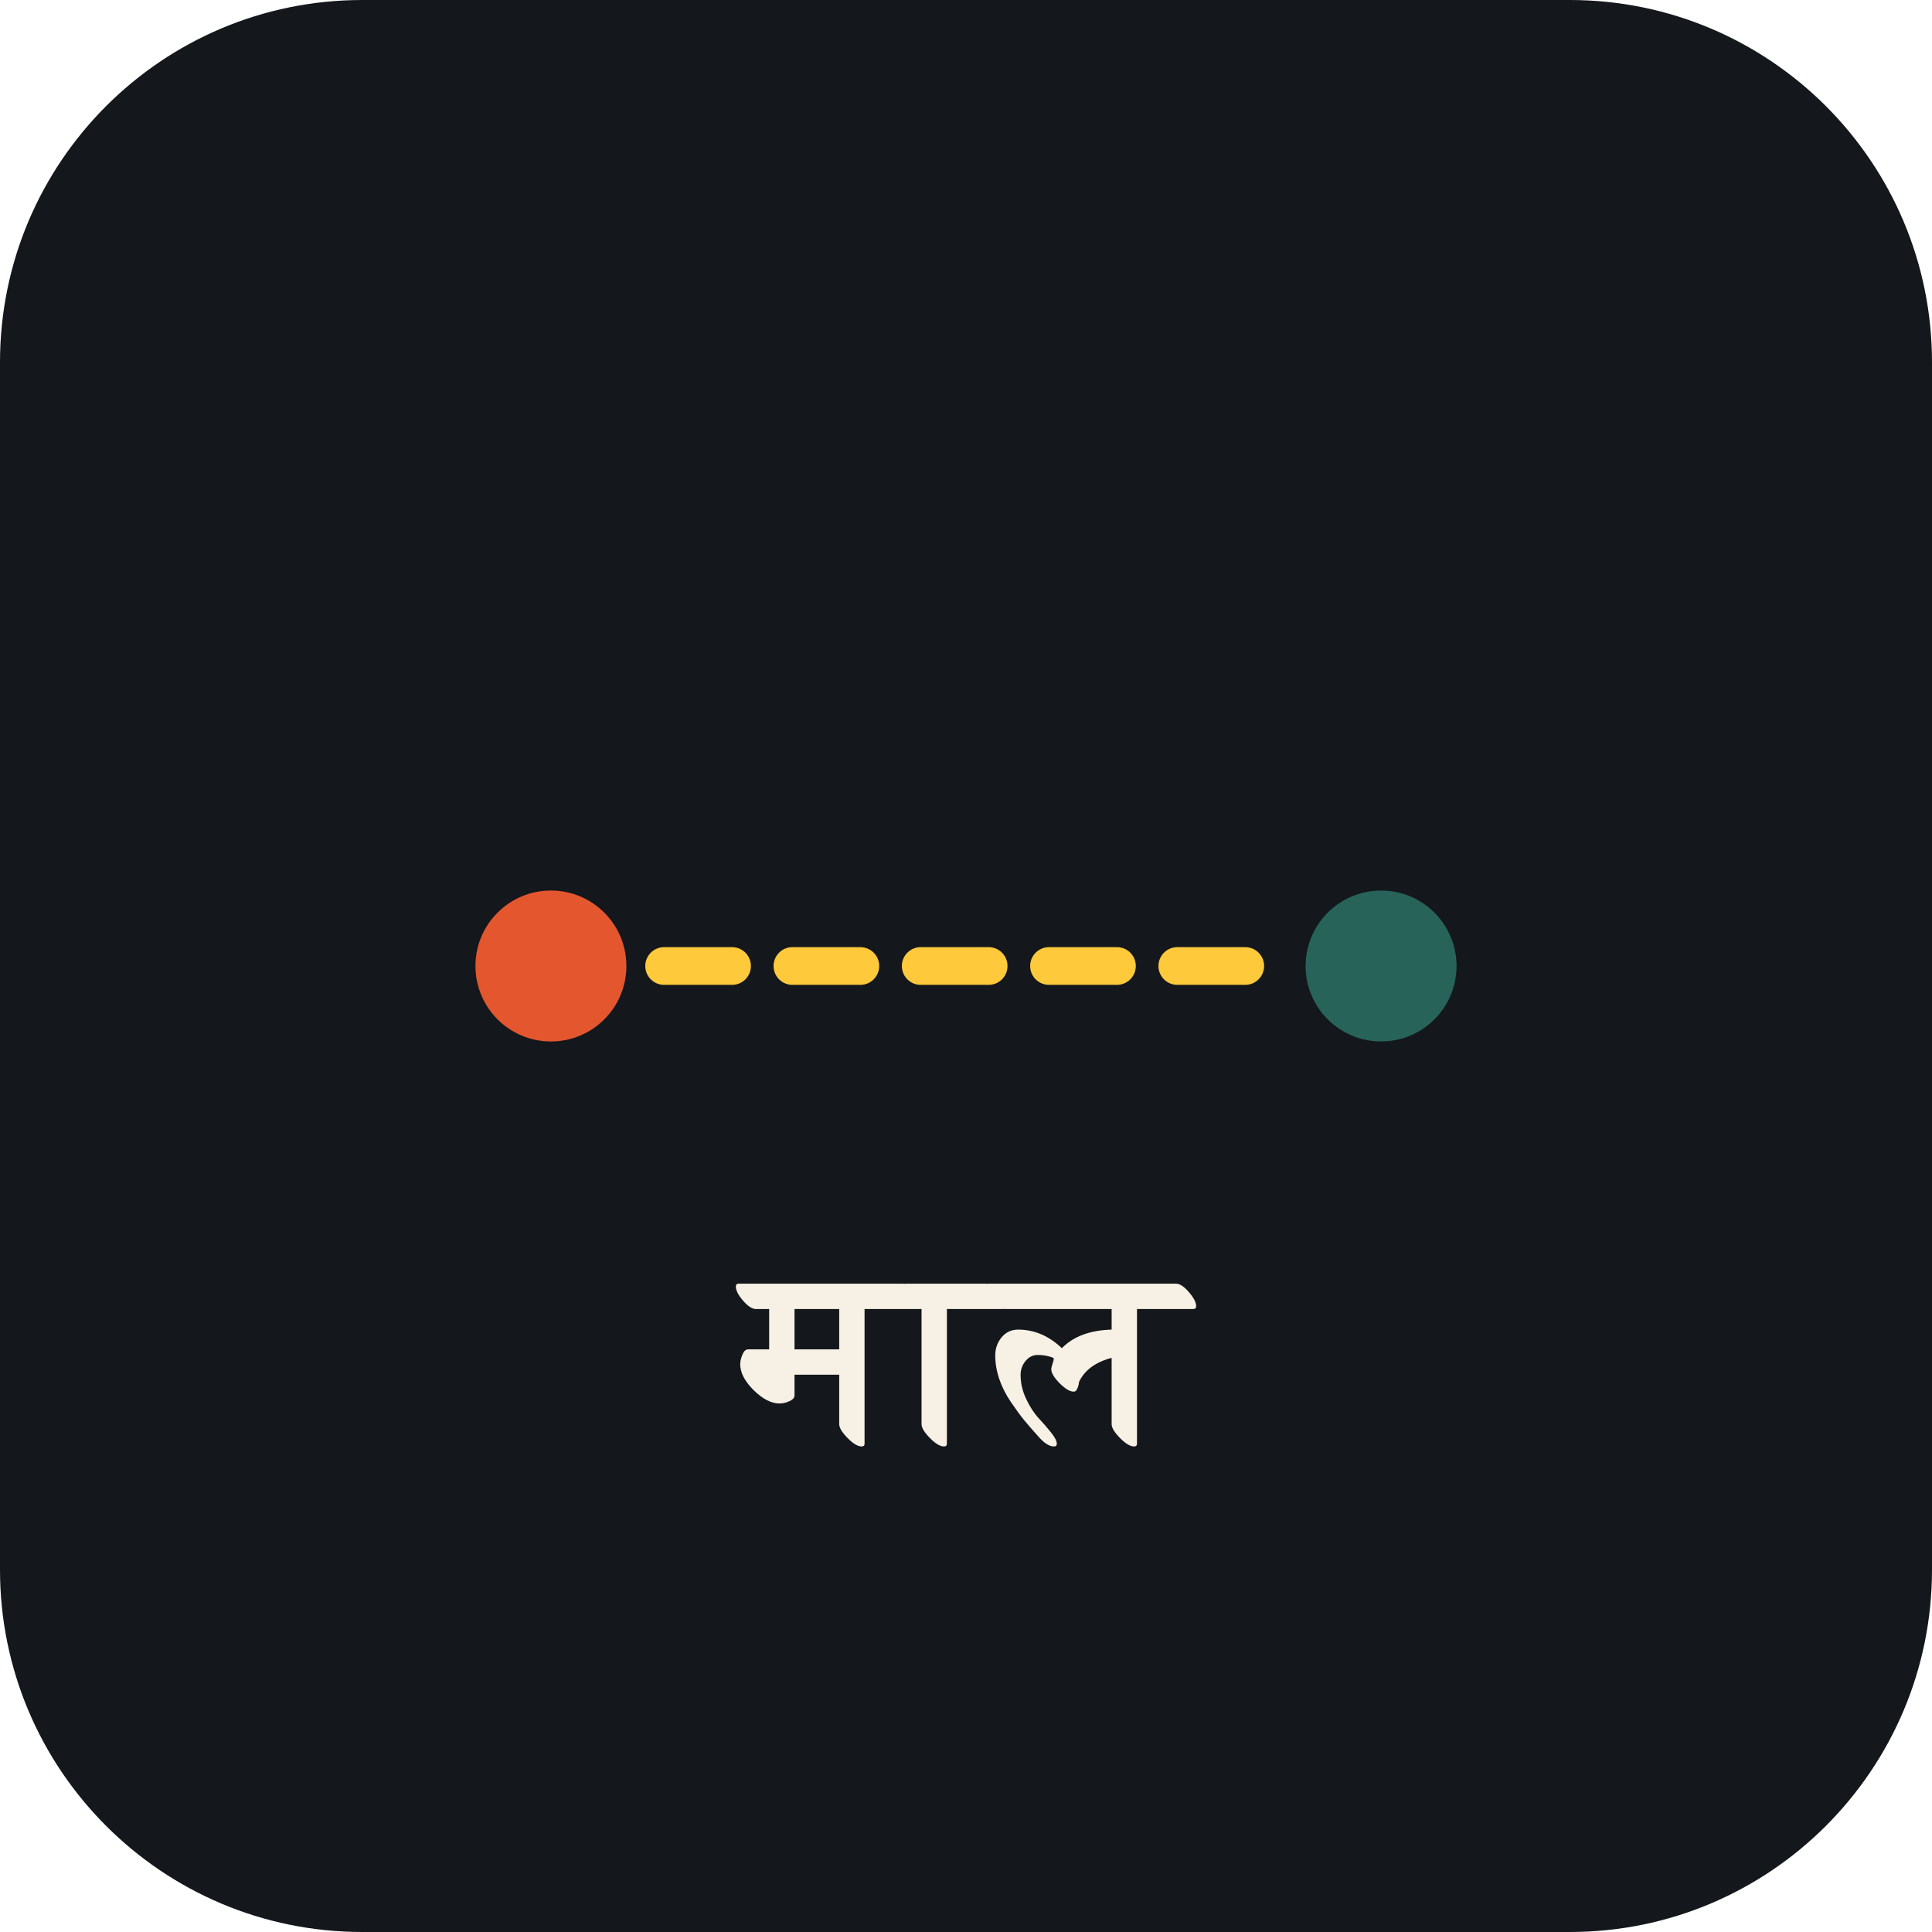
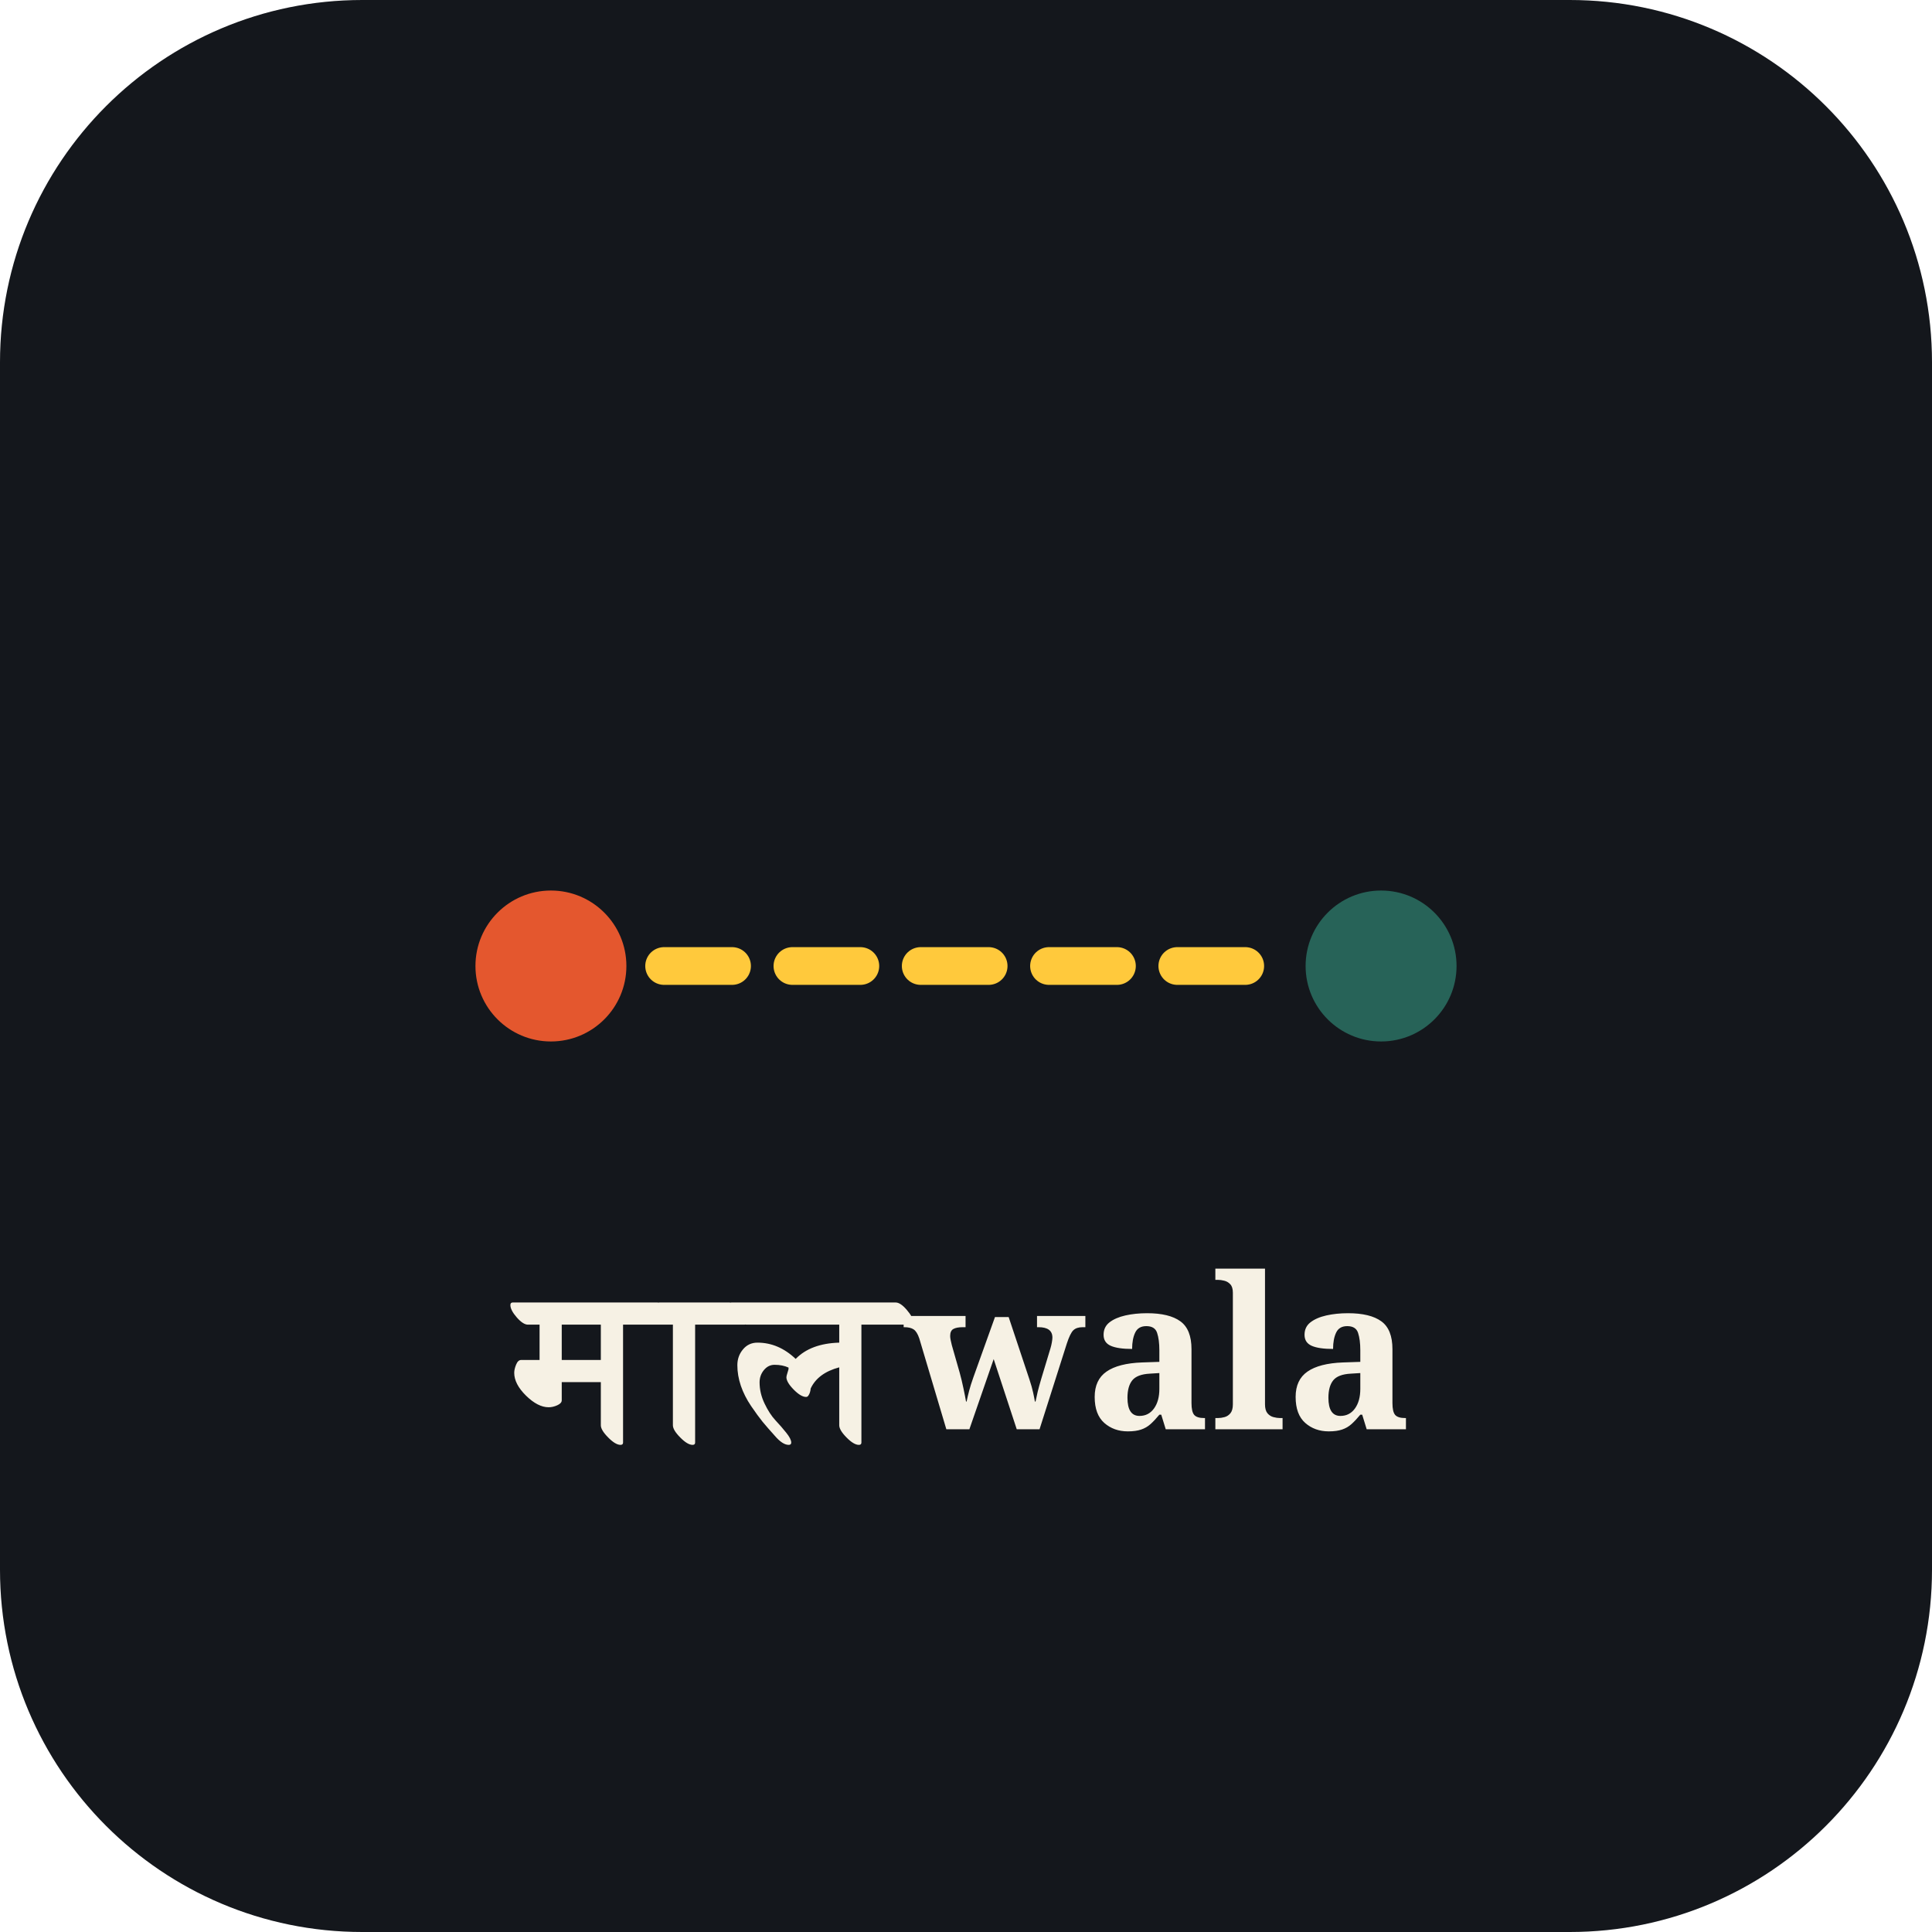
<svg xmlns="http://www.w3.org/2000/svg" viewBox="0 0 512 512">
  <rect width="512" height="512" rx="96" fill="#14171C" />
  <circle cx="146" cy="256" r="20" fill="#E4572E" />
  <circle cx="366" cy="256" r="20" fill="#276358" />
  <line x1="176" y1="256" x2="336" y2="256" stroke="#FFC93C" stroke-width="10" stroke-dasharray="18 16" stroke-linecap="round" />
-   <text x="256" y="380" font-family="Georgia, serif" font-size="64" font-weight="700" fill="#F6F1E4" text-anchor="middle">माल</text>
+   <text x="256" y="380" font-family="Georgia, serif" font-size="56" font-weight="700" fill="#F6F1E4" text-anchor="middle">मालwala</text>
</svg>
